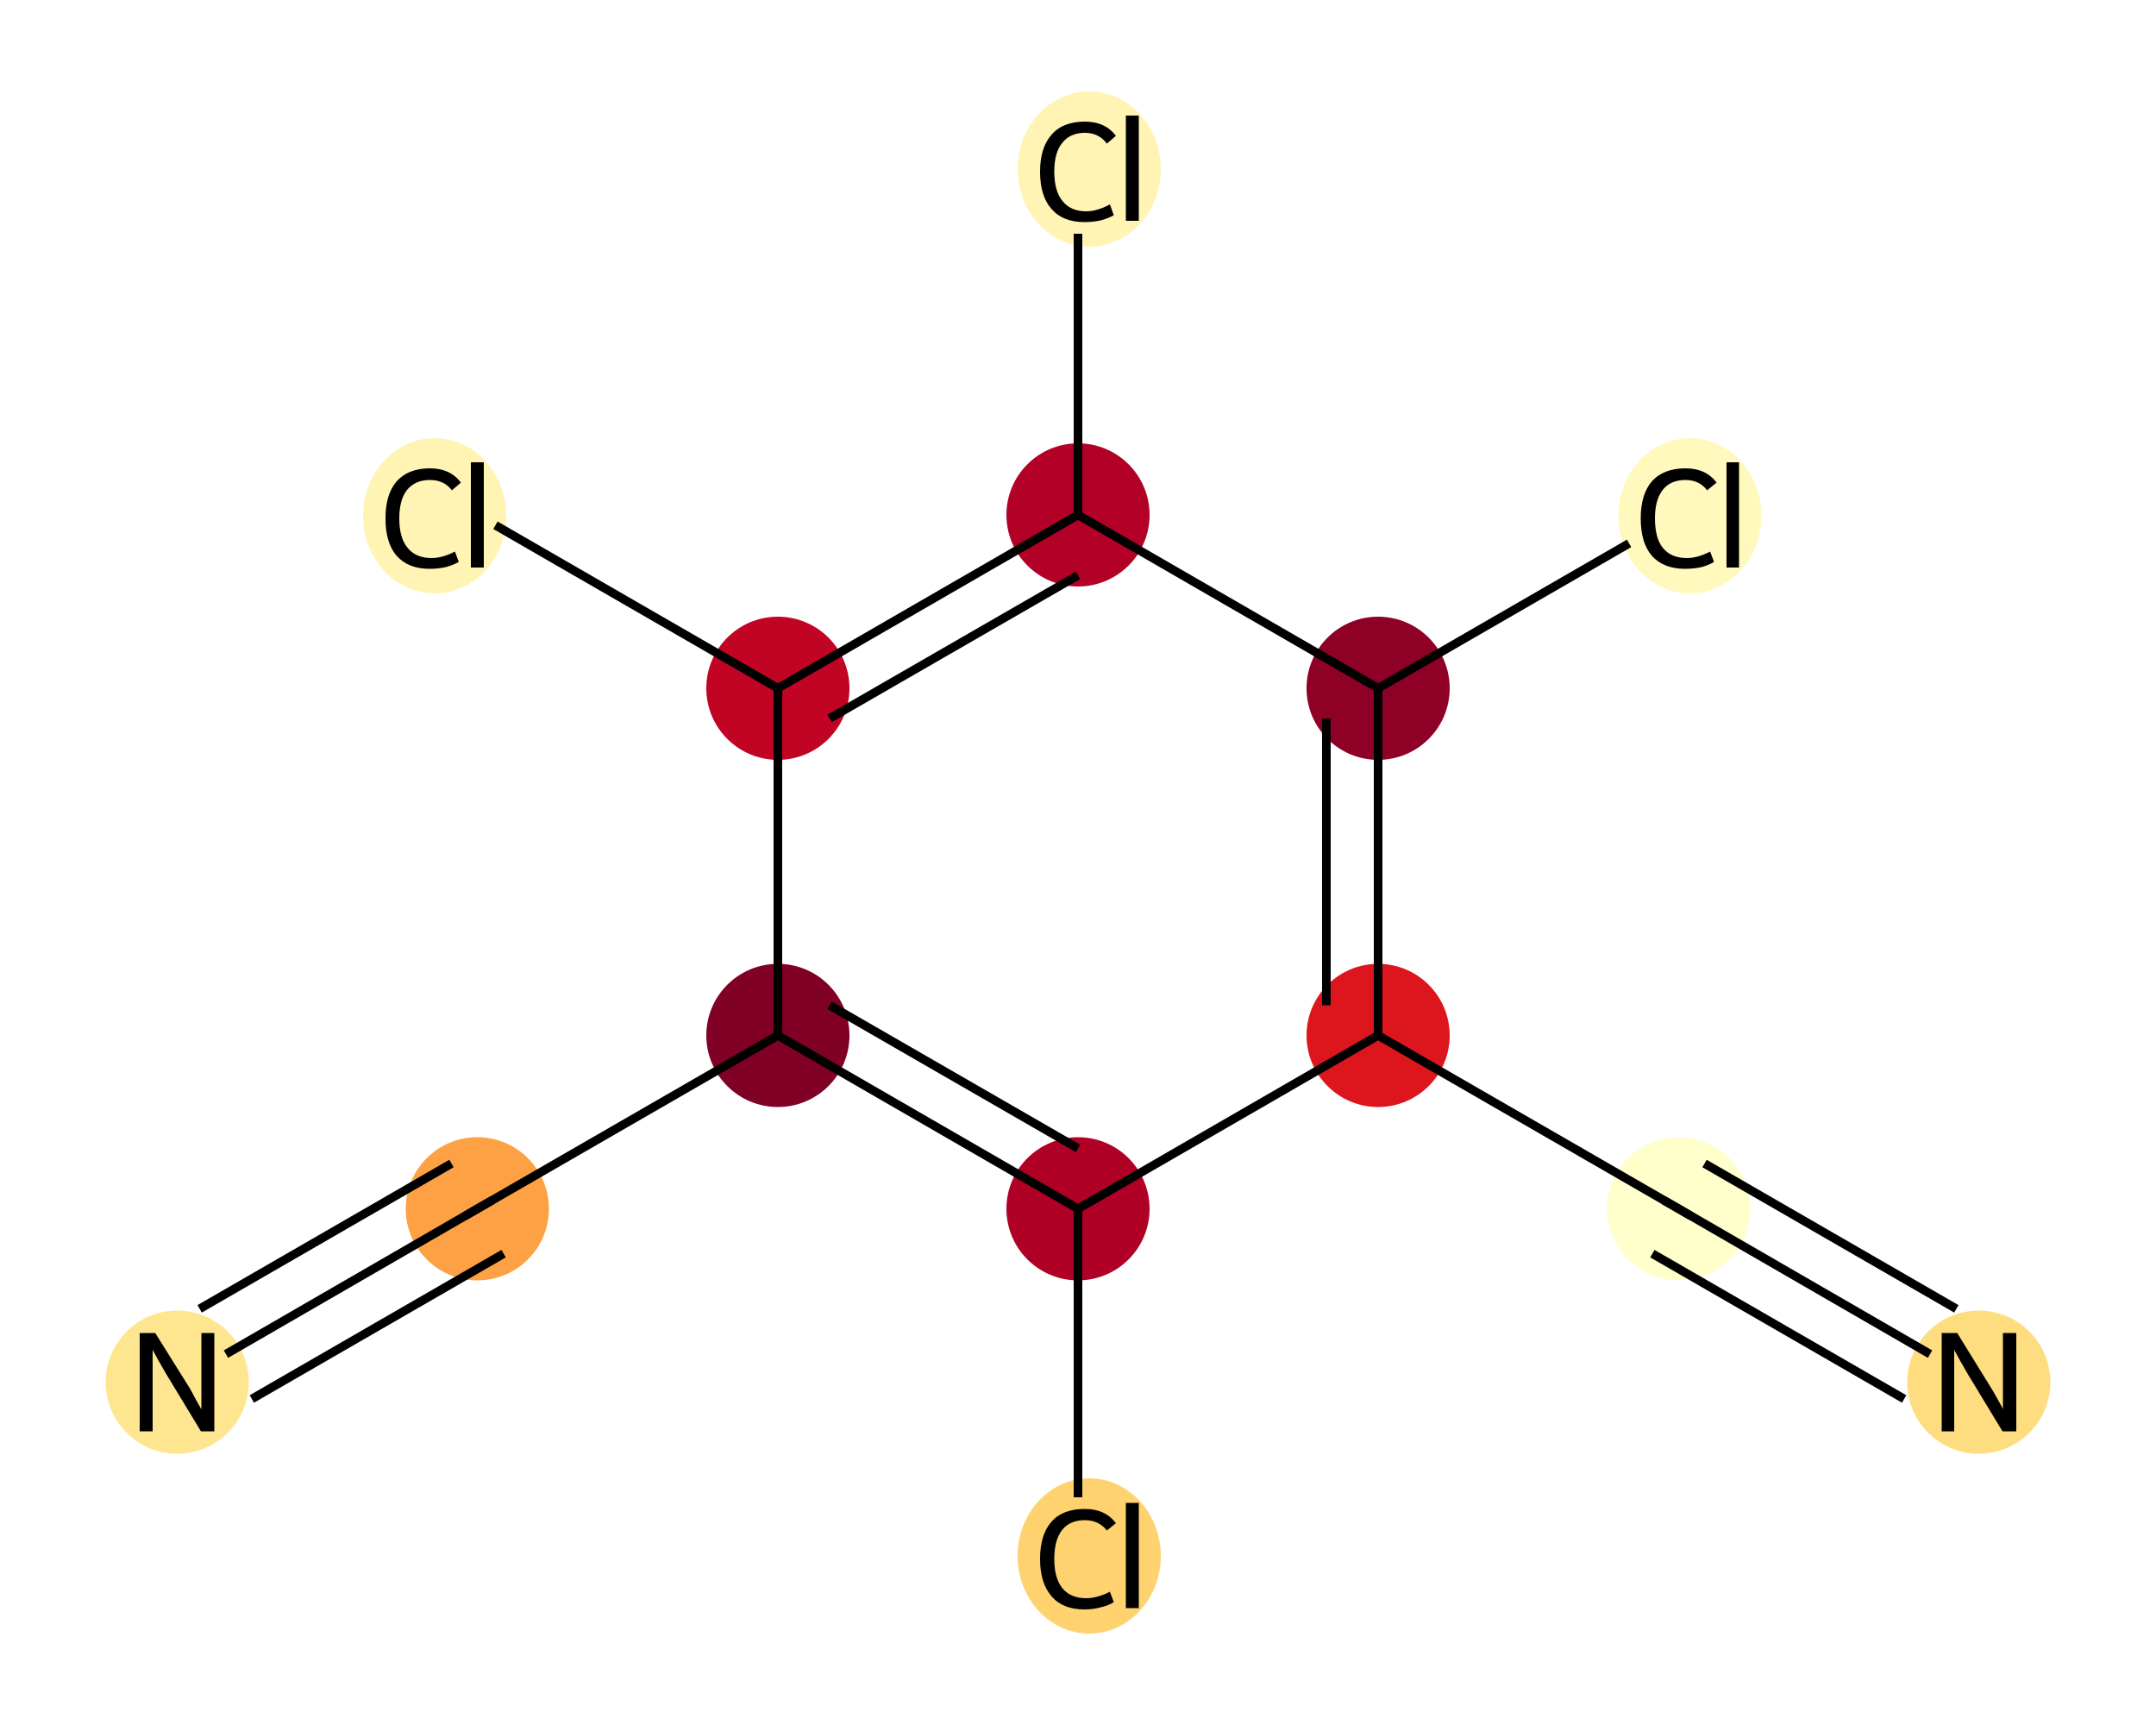
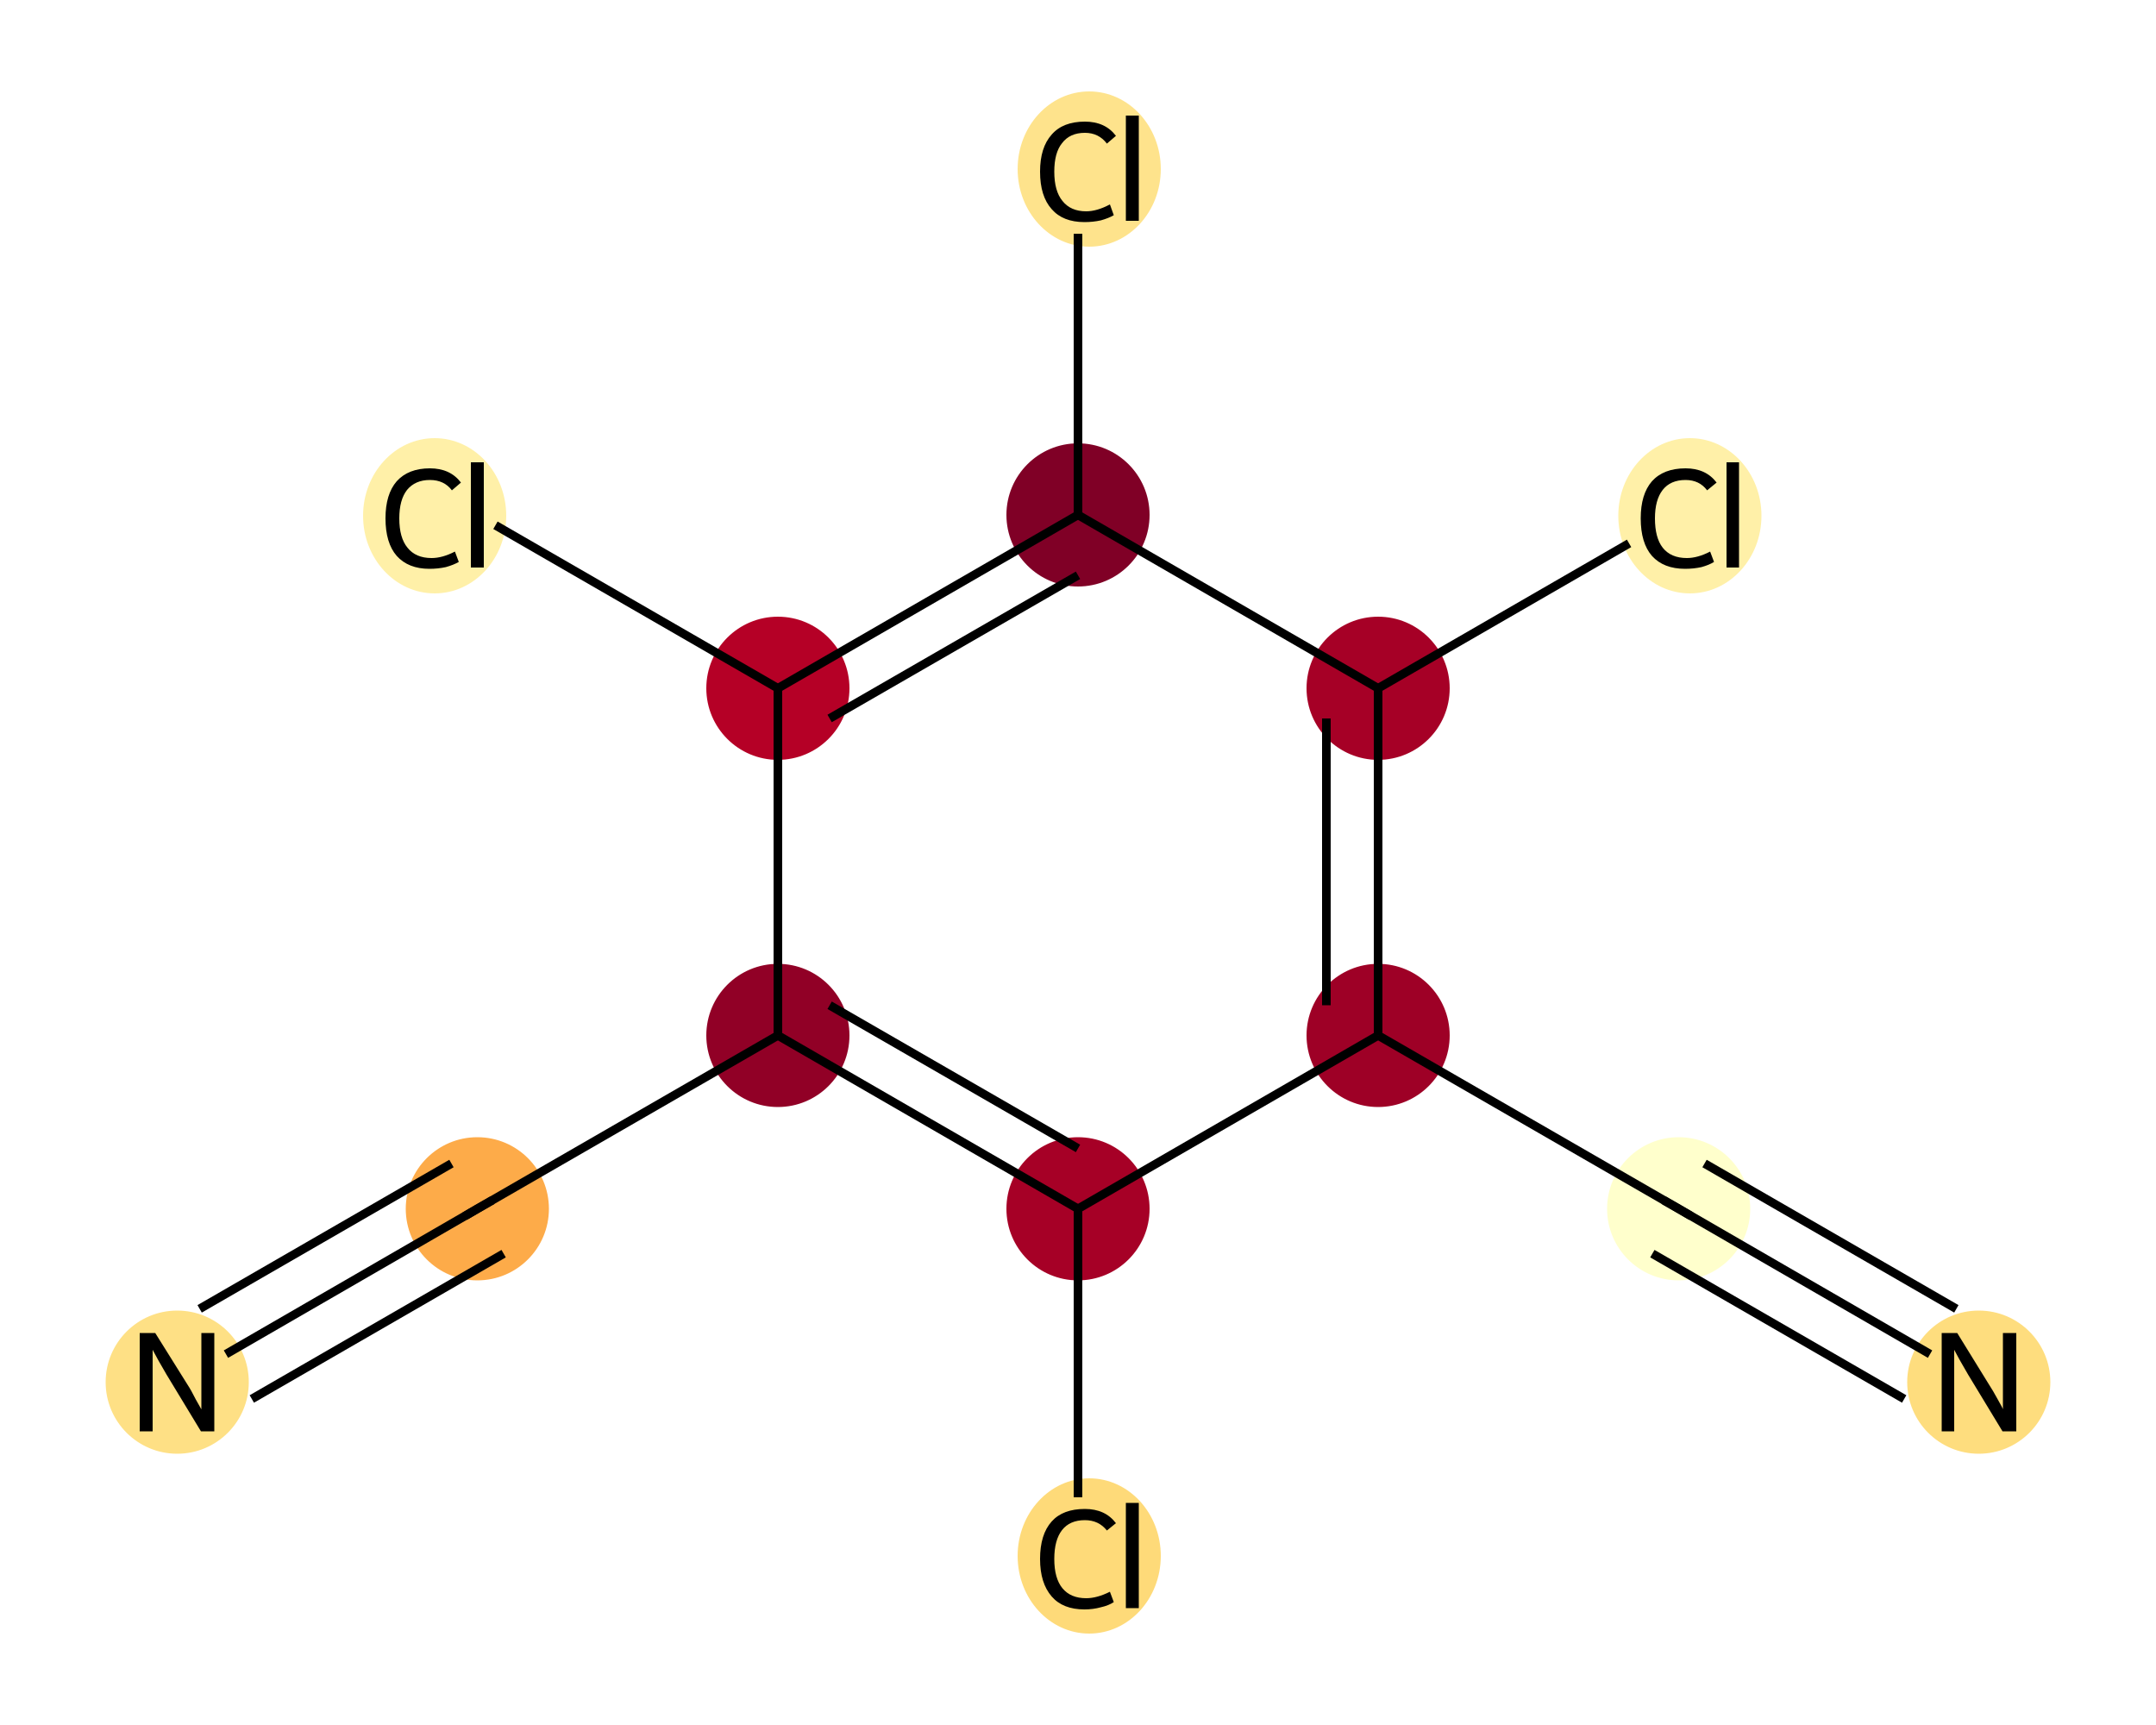
<svg xmlns="http://www.w3.org/2000/svg" version="1.1" baseProfile="full" xml:space="preserve" width="500px" height="400px" viewBox="0 0 500 400">
  <rect style="opacity:1.0;fill:#FFFFFF;stroke:none" width="500.0" height="400.0" x="0.0" y="0.0"> </rect>
-   <ellipse cx="41.1" cy="320.5" rx="16.1" ry="16.1" class="atom-0" style="fill:#FEE691;fill-rule:evenodd;stroke:#FEE691;stroke-width:1.0px;stroke-linecap:butt;stroke-linejoin:miter;stroke-opacity:1" />
-   <ellipse cx="110.7" cy="280.3" rx="16.1" ry="16.1" class="atom-1" style="fill:#FDA144;fill-rule:evenodd;stroke:#FDA144;stroke-width:1.0px;stroke-linecap:butt;stroke-linejoin:miter;stroke-opacity:1" />
-   <ellipse cx="180.4" cy="240.1" rx="16.1" ry="16.1" class="atom-2" style="fill:#800026;fill-rule:evenodd;stroke:#800026;stroke-width:1.0px;stroke-linecap:butt;stroke-linejoin:miter;stroke-opacity:1" />
-   <ellipse cx="180.4" cy="159.6" rx="16.1" ry="16.1" class="atom-3" style="fill:#C10324;fill-rule:evenodd;stroke:#C10324;stroke-width:1.0px;stroke-linecap:butt;stroke-linejoin:miter;stroke-opacity:1" />
-   <ellipse cx="100.8" cy="119.6" rx="16.1" ry="17.5" class="atom-4" style="fill:#FFF4B3;fill-rule:evenodd;stroke:#FFF4B3;stroke-width:1.0px;stroke-linecap:butt;stroke-linejoin:miter;stroke-opacity:1" />
-   <ellipse cx="250.0" cy="119.4" rx="16.1" ry="16.1" class="atom-5" style="fill:#B30026;fill-rule:evenodd;stroke:#B30026;stroke-width:1.0px;stroke-linecap:butt;stroke-linejoin:miter;stroke-opacity:1" />
-   <ellipse cx="252.6" cy="39.2" rx="16.1" ry="17.5" class="atom-6" style="fill:#FFF4B3;fill-rule:evenodd;stroke:#FFF4B3;stroke-width:1.0px;stroke-linecap:butt;stroke-linejoin:miter;stroke-opacity:1" />
-   <ellipse cx="319.6" cy="159.6" rx="16.1" ry="16.1" class="atom-7" style="fill:#8F0026;fill-rule:evenodd;stroke:#8F0026;stroke-width:1.0px;stroke-linecap:butt;stroke-linejoin:miter;stroke-opacity:1" />
-   <ellipse cx="391.9" cy="119.6" rx="16.1" ry="17.5" class="atom-8" style="fill:#FFF9BE;fill-rule:evenodd;stroke:#FFF9BE;stroke-width:1.0px;stroke-linecap:butt;stroke-linejoin:miter;stroke-opacity:1" />
-   <ellipse cx="319.6" cy="240.1" rx="16.1" ry="16.1" class="atom-9" style="fill:#DD161D;fill-rule:evenodd;stroke:#DD161D;stroke-width:1.0px;stroke-linecap:butt;stroke-linejoin:miter;stroke-opacity:1" />
+   <ellipse cx="41.1" cy="320.5" rx="16.1" ry="16.1" class="atom-0" style="fill:#FEE085;fill-rule:evenodd;stroke:#FEE085;stroke-width:1.0px;stroke-linecap:butt;stroke-linejoin:miter;stroke-opacity:1" />
+   <ellipse cx="110.7" cy="280.3" rx="16.1" ry="16.1" class="atom-1" style="fill:#FDAB49;fill-rule:evenodd;stroke:#FDAB49;stroke-width:1.0px;stroke-linecap:butt;stroke-linejoin:miter;stroke-opacity:1" />
+   <ellipse cx="180.4" cy="240.1" rx="16.1" ry="16.1" class="atom-2" style="fill:#910026;fill-rule:evenodd;stroke:#910026;stroke-width:1.0px;stroke-linecap:butt;stroke-linejoin:miter;stroke-opacity:1" />
+   <ellipse cx="180.4" cy="159.6" rx="16.1" ry="16.1" class="atom-3" style="fill:#B50026;fill-rule:evenodd;stroke:#B50026;stroke-width:1.0px;stroke-linecap:butt;stroke-linejoin:miter;stroke-opacity:1" />
+   <ellipse cx="100.8" cy="119.6" rx="16.1" ry="17.5" class="atom-4" style="fill:#FFF0A8;fill-rule:evenodd;stroke:#FFF0A8;stroke-width:1.0px;stroke-linecap:butt;stroke-linejoin:miter;stroke-opacity:1" />
+   <ellipse cx="250.0" cy="119.4" rx="16.1" ry="16.1" class="atom-5" style="fill:#800026;fill-rule:evenodd;stroke:#800026;stroke-width:1.0px;stroke-linecap:butt;stroke-linejoin:miter;stroke-opacity:1" />
+   <ellipse cx="252.6" cy="39.2" rx="16.1" ry="17.5" class="atom-6" style="fill:#FEE38C;fill-rule:evenodd;stroke:#FEE38C;stroke-width:1.0px;stroke-linecap:butt;stroke-linejoin:miter;stroke-opacity:1" />
+   <ellipse cx="319.6" cy="159.6" rx="16.1" ry="16.1" class="atom-7" style="fill:#A60026;fill-rule:evenodd;stroke:#A60026;stroke-width:1.0px;stroke-linecap:butt;stroke-linejoin:miter;stroke-opacity:1" />
+   <ellipse cx="391.9" cy="119.6" rx="16.1" ry="17.5" class="atom-8" style="fill:#FFF0A8;fill-rule:evenodd;stroke:#FFF0A8;stroke-width:1.0px;stroke-linecap:butt;stroke-linejoin:miter;stroke-opacity:1" />
+   <ellipse cx="319.6" cy="240.1" rx="16.1" ry="16.1" class="atom-9" style="fill:#9E0026;fill-rule:evenodd;stroke:#9E0026;stroke-width:1.0px;stroke-linecap:butt;stroke-linejoin:miter;stroke-opacity:1" />
  <ellipse cx="389.3" cy="280.3" rx="16.1" ry="16.1" class="atom-10" style="fill:#FFFFCC;fill-rule:evenodd;stroke:#FFFFCC;stroke-width:1.0px;stroke-linecap:butt;stroke-linejoin:miter;stroke-opacity:1" />
-   <ellipse cx="458.9" cy="320.5" rx="16.1" ry="16.1" class="atom-11" style="fill:#FEDD80;fill-rule:evenodd;stroke:#FEDD80;stroke-width:1.0px;stroke-linecap:butt;stroke-linejoin:miter;stroke-opacity:1" />
-   <ellipse cx="250.0" cy="280.3" rx="16.1" ry="16.1" class="atom-12" style="fill:#B10026;fill-rule:evenodd;stroke:#B10026;stroke-width:1.0px;stroke-linecap:butt;stroke-linejoin:miter;stroke-opacity:1" />
-   <ellipse cx="252.6" cy="360.8" rx="16.1" ry="17.5" class="atom-13" style="fill:#FED26F;fill-rule:evenodd;stroke:#FED26F;stroke-width:1.0px;stroke-linecap:butt;stroke-linejoin:miter;stroke-opacity:1" />
+   <ellipse cx="458.9" cy="320.5" rx="16.1" ry="16.1" class="atom-11" style="fill:#FEDD7E;fill-rule:evenodd;stroke:#FEDD7E;stroke-width:1.0px;stroke-linecap:butt;stroke-linejoin:miter;stroke-opacity:1" />
+   <ellipse cx="250.0" cy="280.3" rx="16.1" ry="16.1" class="atom-12" style="fill:#A60026;fill-rule:evenodd;stroke:#A60026;stroke-width:1.0px;stroke-linecap:butt;stroke-linejoin:miter;stroke-opacity:1" />
+   <ellipse cx="252.6" cy="360.8" rx="16.1" ry="17.5" class="atom-13" style="fill:#FEDA79;fill-rule:evenodd;stroke:#FEDA79;stroke-width:1.0px;stroke-linecap:butt;stroke-linejoin:miter;stroke-opacity:1" />
  <path class="bond-0 atom-0 atom-1" d="M 52.4,314.0 L 110.7,280.3" style="fill:none;fill-rule:evenodd;stroke:#000000;stroke-width:2.0px;stroke-linecap:butt;stroke-linejoin:miter;stroke-opacity:1" />
  <path class="bond-0 atom-0 atom-1" d="M 46.3,303.5 L 104.7,269.8" style="fill:none;fill-rule:evenodd;stroke:#000000;stroke-width:2.0px;stroke-linecap:butt;stroke-linejoin:miter;stroke-opacity:1" />
  <path class="bond-0 atom-0 atom-1" d="M 58.4,324.4 L 116.8,290.7" style="fill:none;fill-rule:evenodd;stroke:#000000;stroke-width:2.0px;stroke-linecap:butt;stroke-linejoin:miter;stroke-opacity:1" />
  <path class="bond-1 atom-1 atom-2" d="M 110.7,280.3 L 180.4,240.1" style="fill:none;fill-rule:evenodd;stroke:#000000;stroke-width:2.0px;stroke-linecap:butt;stroke-linejoin:miter;stroke-opacity:1" />
  <path class="bond-2 atom-2 atom-3" d="M 180.4,240.1 L 180.4,159.6" style="fill:none;fill-rule:evenodd;stroke:#000000;stroke-width:2.0px;stroke-linecap:butt;stroke-linejoin:miter;stroke-opacity:1" />
  <path class="bond-3 atom-3 atom-4" d="M 180.4,159.6 L 114.9,121.8" style="fill:none;fill-rule:evenodd;stroke:#000000;stroke-width:2.0px;stroke-linecap:butt;stroke-linejoin:miter;stroke-opacity:1" />
  <path class="bond-4 atom-3 atom-5" d="M 180.4,159.6 L 250.0,119.4" style="fill:none;fill-rule:evenodd;stroke:#000000;stroke-width:2.0px;stroke-linecap:butt;stroke-linejoin:miter;stroke-opacity:1" />
  <path class="bond-4 atom-3 atom-5" d="M 192.4,166.6 L 250.0,133.4" style="fill:none;fill-rule:evenodd;stroke:#000000;stroke-width:2.0px;stroke-linecap:butt;stroke-linejoin:miter;stroke-opacity:1" />
  <path class="bond-5 atom-5 atom-6" d="M 250.0,119.4 L 250.0,54.2" style="fill:none;fill-rule:evenodd;stroke:#000000;stroke-width:2.0px;stroke-linecap:butt;stroke-linejoin:miter;stroke-opacity:1" />
  <path class="bond-6 atom-5 atom-7" d="M 250.0,119.4 L 319.6,159.6" style="fill:none;fill-rule:evenodd;stroke:#000000;stroke-width:2.0px;stroke-linecap:butt;stroke-linejoin:miter;stroke-opacity:1" />
  <path class="bond-7 atom-7 atom-8" d="M 319.6,159.6 L 377.8,126.0" style="fill:none;fill-rule:evenodd;stroke:#000000;stroke-width:2.0px;stroke-linecap:butt;stroke-linejoin:miter;stroke-opacity:1" />
  <path class="bond-8 atom-7 atom-9" d="M 319.6,159.6 L 319.6,240.1" style="fill:none;fill-rule:evenodd;stroke:#000000;stroke-width:2.0px;stroke-linecap:butt;stroke-linejoin:miter;stroke-opacity:1" />
  <path class="bond-8 atom-7 atom-9" d="M 307.6,166.6 L 307.6,233.1" style="fill:none;fill-rule:evenodd;stroke:#000000;stroke-width:2.0px;stroke-linecap:butt;stroke-linejoin:miter;stroke-opacity:1" />
  <path class="bond-9 atom-9 atom-10" d="M 319.6,240.1 L 389.3,280.3" style="fill:none;fill-rule:evenodd;stroke:#000000;stroke-width:2.0px;stroke-linecap:butt;stroke-linejoin:miter;stroke-opacity:1" />
  <path class="bond-10 atom-10 atom-11" d="M 389.3,280.3 L 447.6,314.0" style="fill:none;fill-rule:evenodd;stroke:#000000;stroke-width:2.0px;stroke-linecap:butt;stroke-linejoin:miter;stroke-opacity:1" />
  <path class="bond-10 atom-10 atom-11" d="M 395.3,269.8 L 453.7,303.5" style="fill:none;fill-rule:evenodd;stroke:#000000;stroke-width:2.0px;stroke-linecap:butt;stroke-linejoin:miter;stroke-opacity:1" />
  <path class="bond-10 atom-10 atom-11" d="M 383.2,290.7 L 441.6,324.4" style="fill:none;fill-rule:evenodd;stroke:#000000;stroke-width:2.0px;stroke-linecap:butt;stroke-linejoin:miter;stroke-opacity:1" />
  <path class="bond-11 atom-9 atom-12" d="M 319.6,240.1 L 250.0,280.3" style="fill:none;fill-rule:evenodd;stroke:#000000;stroke-width:2.0px;stroke-linecap:butt;stroke-linejoin:miter;stroke-opacity:1" />
  <path class="bond-12 atom-12 atom-13" d="M 250.0,280.3 L 250.0,347.2" style="fill:none;fill-rule:evenodd;stroke:#000000;stroke-width:2.0px;stroke-linecap:butt;stroke-linejoin:miter;stroke-opacity:1" />
  <path class="bond-13 atom-12 atom-2" d="M 250.0,280.3 L 180.4,240.1" style="fill:none;fill-rule:evenodd;stroke:#000000;stroke-width:2.0px;stroke-linecap:butt;stroke-linejoin:miter;stroke-opacity:1" />
  <path class="bond-13 atom-12 atom-2" d="M 250.0,266.3 L 192.4,233.1" style="fill:none;fill-rule:evenodd;stroke:#000000;stroke-width:2.0px;stroke-linecap:butt;stroke-linejoin:miter;stroke-opacity:1" />
  <path d="M 107.8,282.0 L 110.7,280.3 L 114.2,278.3" style="fill:none;stroke:#000000;stroke-width:2.0px;stroke-linecap:butt;stroke-linejoin:miter;stroke-miterlimit:10;stroke-opacity:1;" />
  <path d="M 385.8,278.3 L 389.3,280.3 L 392.2,282.0" style="fill:none;stroke:#000000;stroke-width:2.0px;stroke-linecap:butt;stroke-linejoin:miter;stroke-miterlimit:10;stroke-opacity:1;" />
  <path class="atom-0" d="M 36.0 309.1 L 43.5 321.1 Q 44.3 322.3, 45.4 324.5 Q 46.6 326.6, 46.7 326.8 L 46.7 309.1 L 49.7 309.1 L 49.7 331.9 L 46.6 331.9 L 38.6 318.7 Q 37.7 317.1, 36.7 315.4 Q 35.7 313.6, 35.4 313.0 L 35.4 331.9 L 32.4 331.9 L 32.4 309.1 L 36.0 309.1 " fill="#000000" />
  <path class="atom-4" d="M 89.4 120.2 Q 89.4 114.6, 92.0 111.6 Q 94.7 108.6, 99.7 108.6 Q 104.4 108.6, 106.9 111.9 L 104.8 113.7 Q 103.0 111.3, 99.7 111.3 Q 96.3 111.3, 94.4 113.6 Q 92.6 115.9, 92.6 120.2 Q 92.6 124.7, 94.5 127.0 Q 96.4 129.4, 100.1 129.4 Q 102.6 129.4, 105.5 127.9 L 106.4 130.3 Q 105.2 131.0, 103.4 131.5 Q 101.6 131.9, 99.6 131.9 Q 94.7 131.9, 92.0 128.9 Q 89.4 125.9, 89.4 120.2 " fill="#000000" />
  <path class="atom-4" d="M 109.2 107.2 L 112.2 107.2 L 112.2 131.6 L 109.2 131.6 L 109.2 107.2 " fill="#000000" />
  <path class="atom-6" d="M 241.2 39.8 Q 241.2 34.2, 243.9 31.2 Q 246.5 28.2, 251.6 28.2 Q 256.3 28.2, 258.8 31.5 L 256.7 33.3 Q 254.8 30.8, 251.6 30.8 Q 248.1 30.8, 246.3 33.2 Q 244.5 35.4, 244.5 39.8 Q 244.5 44.3, 246.4 46.6 Q 248.3 49.0, 251.9 49.0 Q 254.4 49.0, 257.4 47.4 L 258.3 49.9 Q 257.1 50.6, 255.3 51.1 Q 253.5 51.5, 251.5 51.5 Q 246.5 51.5, 243.9 48.5 Q 241.2 45.5, 241.2 39.8 " fill="#000000" />
  <path class="atom-6" d="M 261.1 26.8 L 264.1 26.8 L 264.1 51.2 L 261.1 51.2 L 261.1 26.8 " fill="#000000" />
  <path class="atom-8" d="M 380.5 120.2 Q 380.5 114.6, 383.1 111.6 Q 385.8 108.6, 390.9 108.6 Q 395.6 108.6, 398.1 111.9 L 395.9 113.7 Q 394.1 111.3, 390.9 111.3 Q 387.4 111.3, 385.6 113.6 Q 383.8 115.9, 383.8 120.2 Q 383.8 124.7, 385.6 127.0 Q 387.5 129.4, 391.2 129.4 Q 393.7 129.4, 396.6 127.9 L 397.5 130.3 Q 396.4 131.0, 394.6 131.5 Q 392.8 131.9, 390.8 131.9 Q 385.8 131.9, 383.1 128.9 Q 380.5 125.9, 380.5 120.2 " fill="#000000" />
  <path class="atom-8" d="M 400.4 107.2 L 403.3 107.2 L 403.3 131.6 L 400.4 131.6 L 400.4 107.2 " fill="#000000" />
  <path class="atom-11" d="M 453.9 309.1 L 461.3 321.1 Q 462.1 322.3, 463.3 324.5 Q 464.5 326.6, 464.5 326.8 L 464.5 309.1 L 467.6 309.1 L 467.6 331.9 L 464.4 331.9 L 456.4 318.7 Q 455.5 317.1, 454.5 315.4 Q 453.5 313.6, 453.2 313.0 L 453.2 331.9 L 450.3 331.9 L 450.3 309.1 L 453.9 309.1 " fill="#000000" />
  <path class="atom-13" d="M 241.2 361.5 Q 241.2 355.8, 243.9 352.8 Q 246.5 349.9, 251.6 349.9 Q 256.3 349.9, 258.8 353.2 L 256.7 354.9 Q 254.8 352.5, 251.6 352.5 Q 248.1 352.5, 246.3 354.8 Q 244.5 357.1, 244.5 361.5 Q 244.5 366.0, 246.4 368.3 Q 248.3 370.6, 251.9 370.6 Q 254.4 370.6, 257.4 369.1 L 258.3 371.5 Q 257.1 372.3, 255.3 372.7 Q 253.5 373.2, 251.5 373.2 Q 246.5 373.2, 243.9 370.2 Q 241.2 367.1, 241.2 361.5 " fill="#000000" />
  <path class="atom-13" d="M 261.1 348.5 L 264.1 348.5 L 264.1 372.9 L 261.1 372.9 L 261.1 348.5 " fill="#000000" />
</svg>
